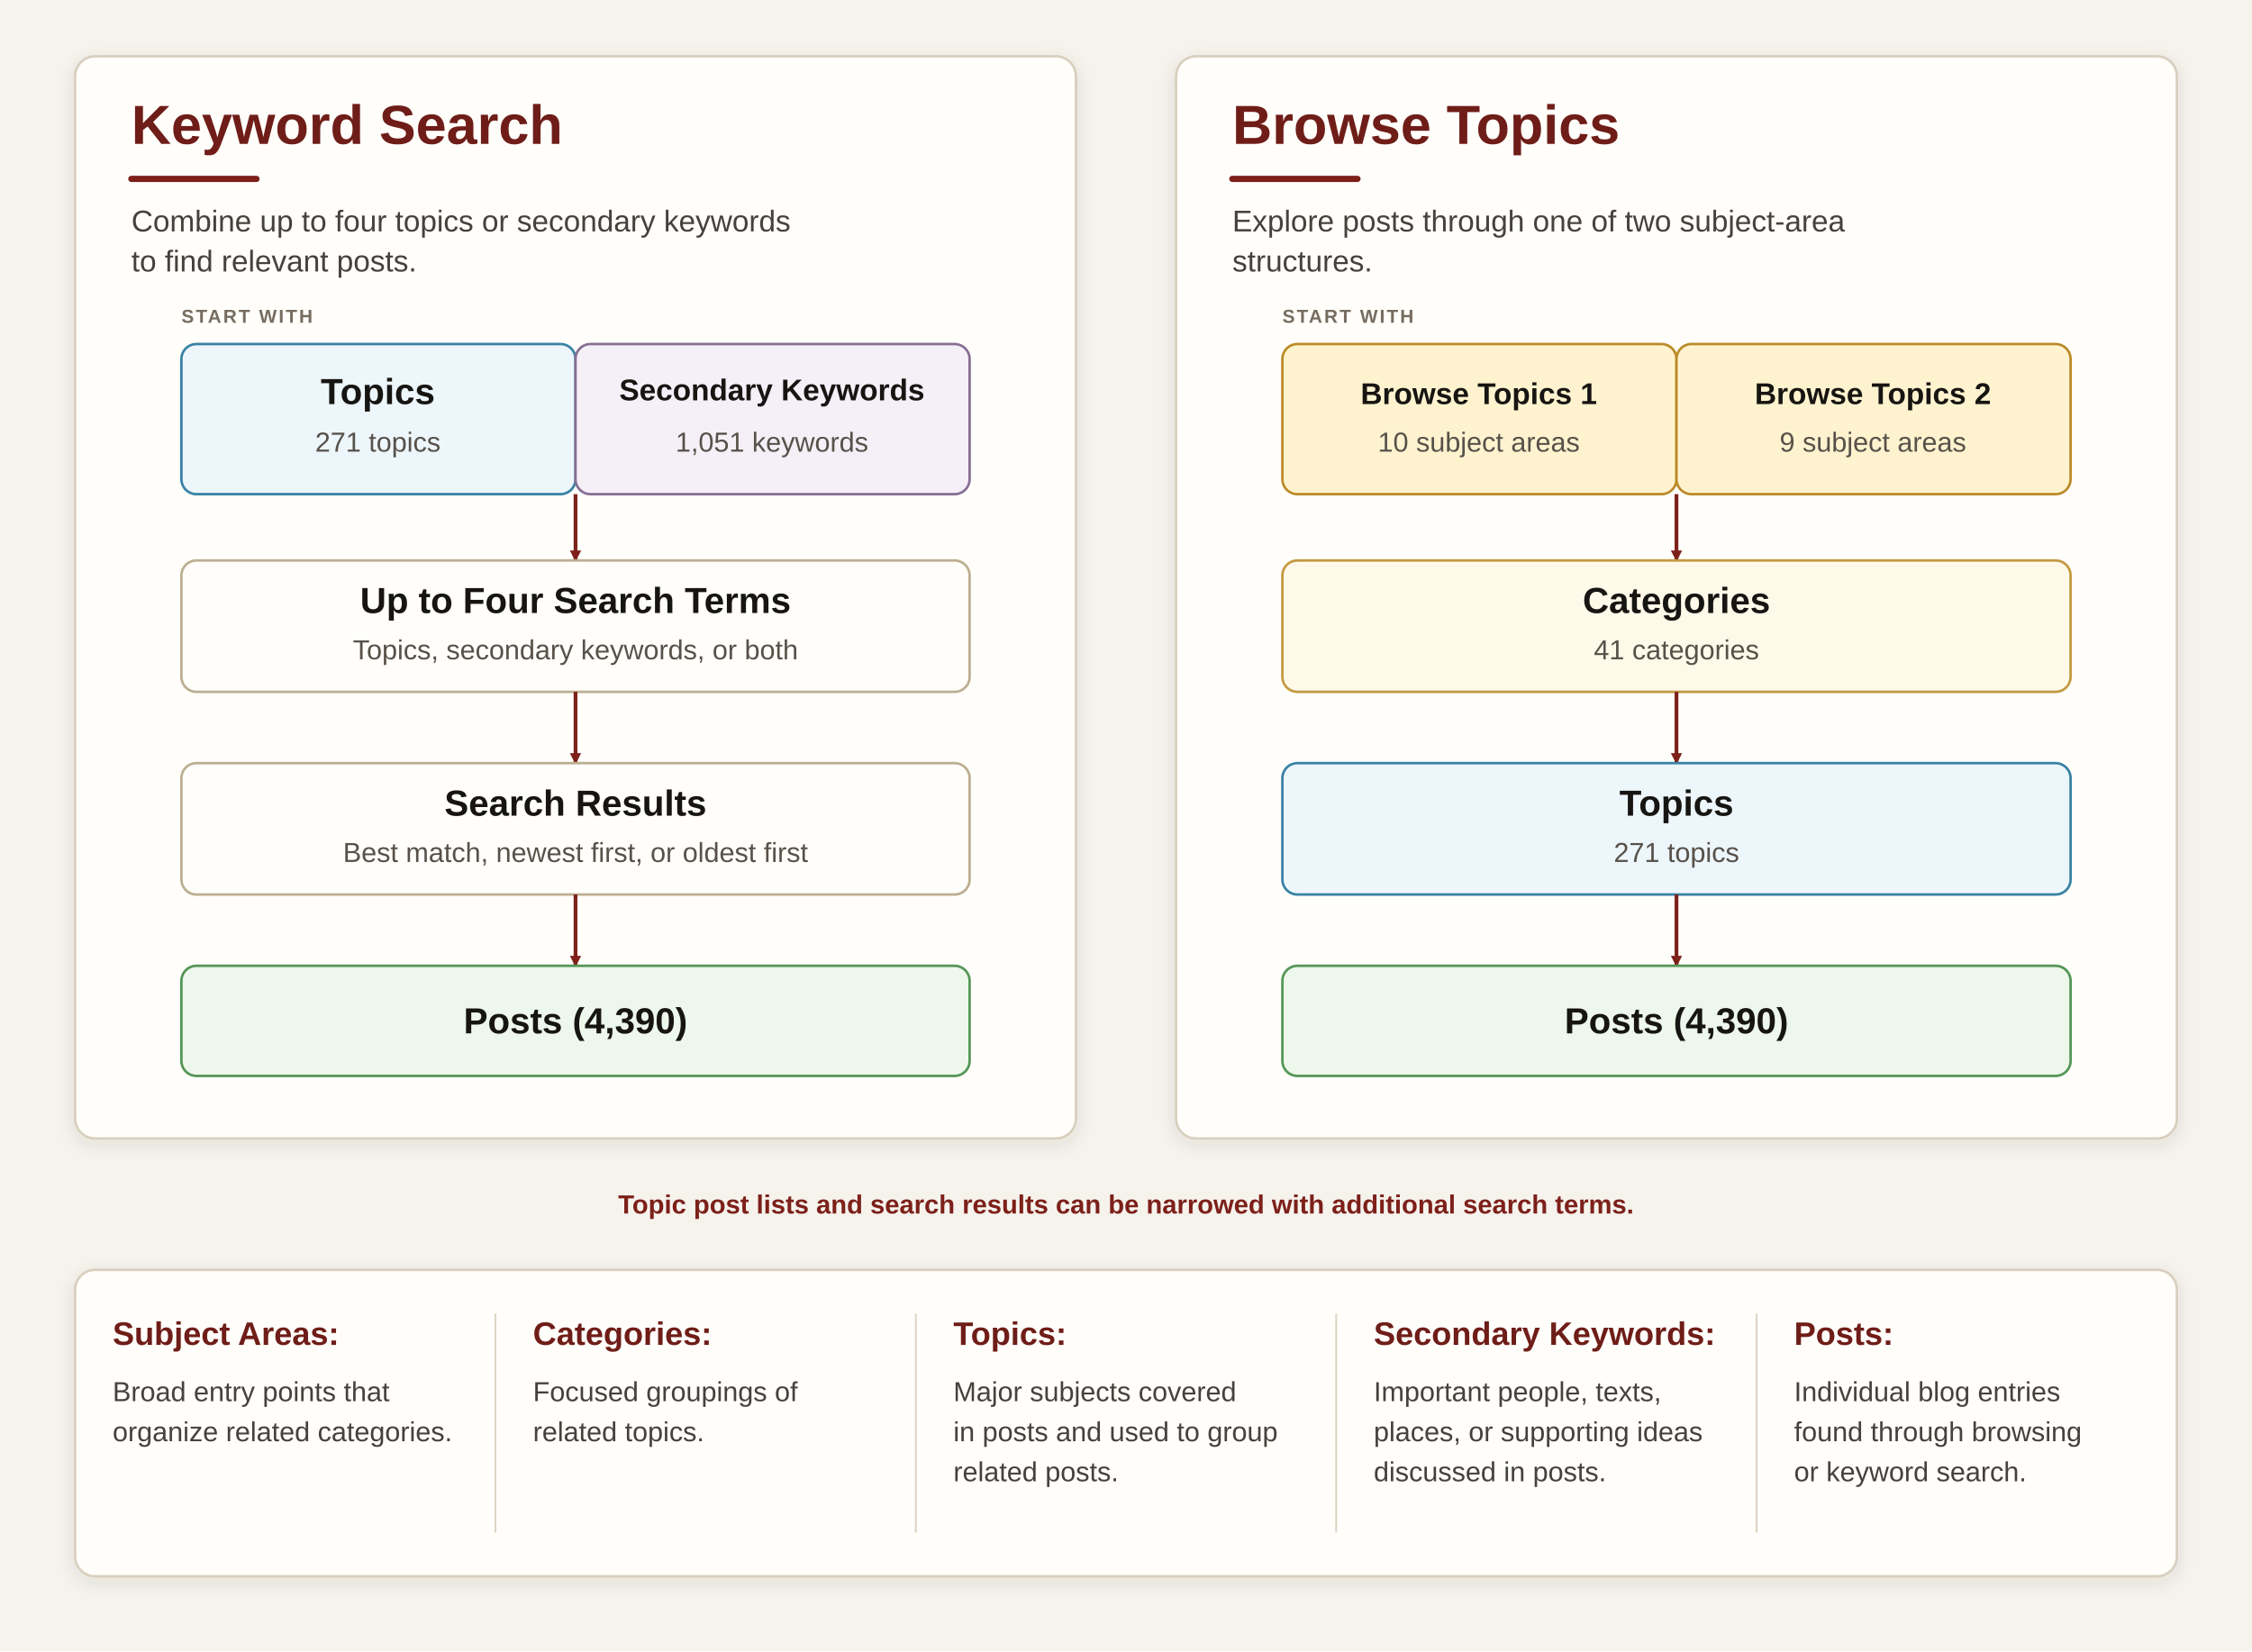
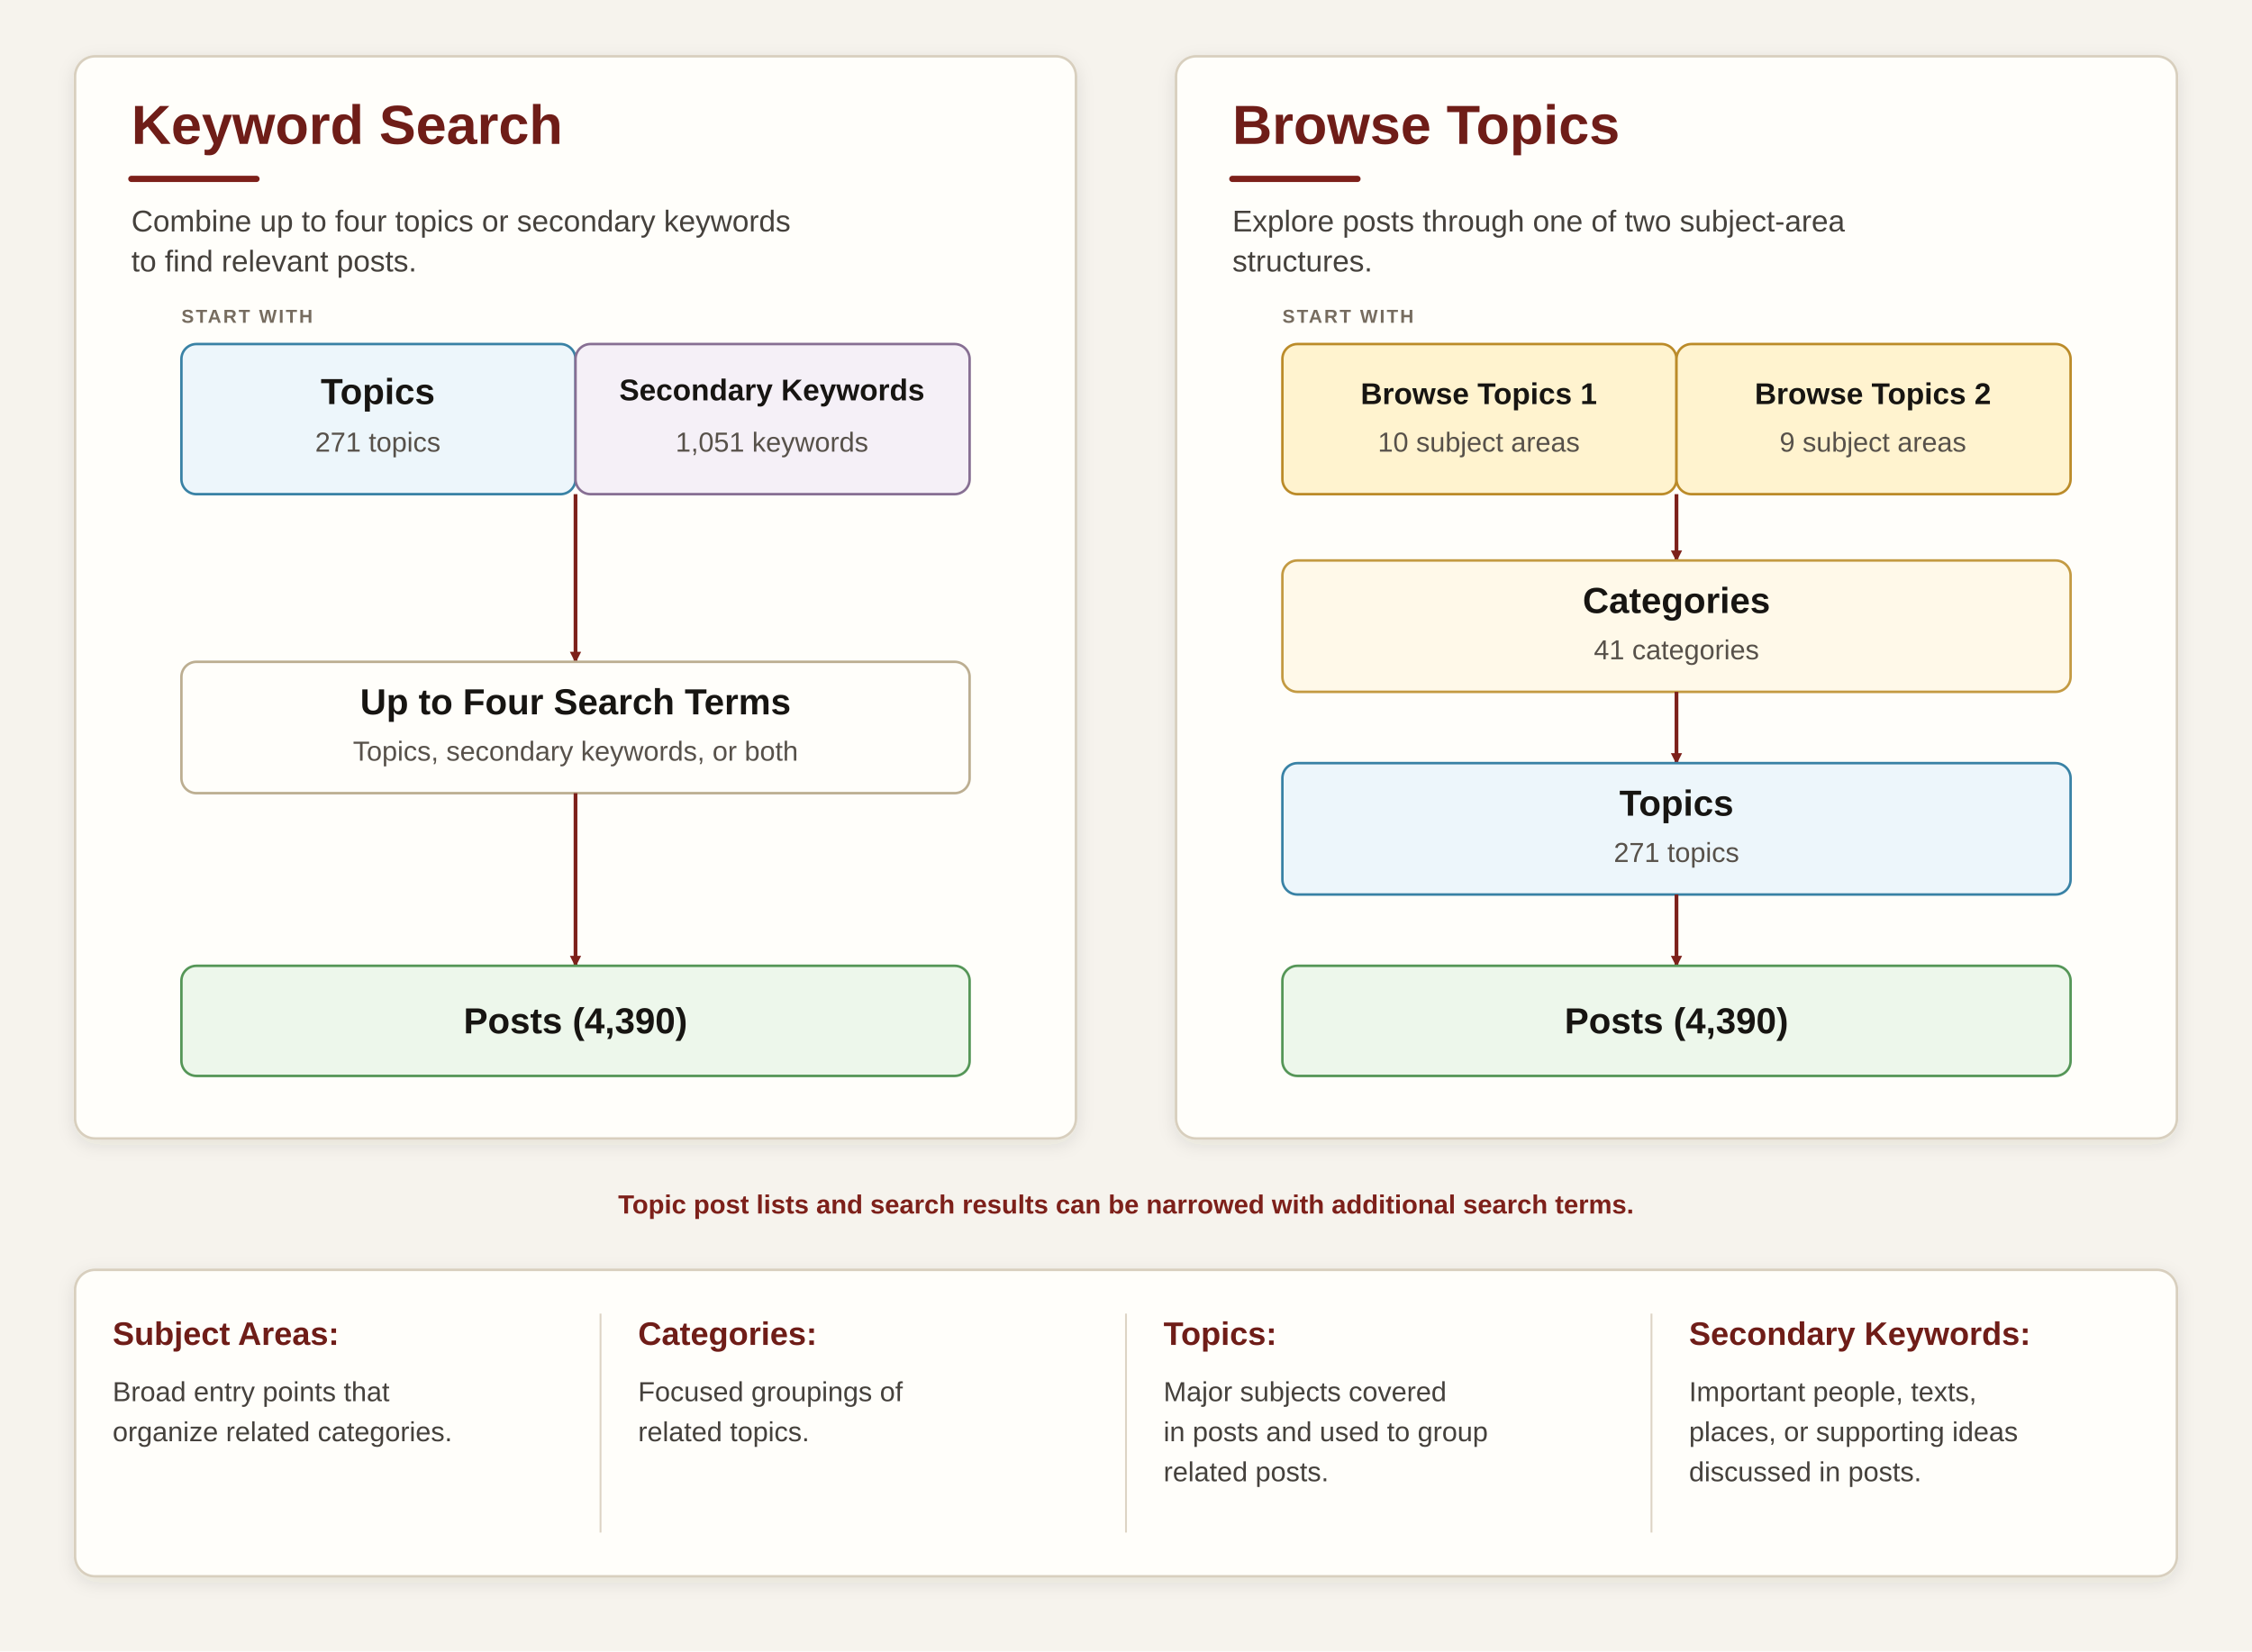
<svg xmlns="http://www.w3.org/2000/svg" width="1800" height="1320" viewBox="0 0 1800 1320" role="img" aria-labelledby="title description">
  <defs>
    <filter id="shadow" x="-10%" y="-10%" width="120%" height="130%">
      <feDropShadow dx="0" dy="4" stdDeviation="7" flood-color="#392d20" flood-opacity="0.10" />
    </filter>
    <marker id="arrow" markerWidth="9" markerHeight="9" refX="8" refY="4.5" orient="auto" markerUnits="userSpaceOnUse">
      <path d="M0,0 L9,4.5 L0,9 z" fill="#7d201a" />
    </marker>
    <style>
      .page { fill: #f6f3ed; }
      .panel { fill: #fffefa; stroke: #d8cfbe; stroke-width: 2; filter: url(#shadow); }
      .box { stroke-width: 2; }
      .process { fill: #fffefa; stroke: #bcae91; }
      .topic { fill: #edf6fb; stroke: #3982a5; }
      .keyword { fill: #f5f0f7; stroke: #876f93; }
      .subject { fill: #fff3cf; stroke: #bb8b29; }
      .category { fill: #fff9e9; stroke: #c39a42; }
      .post { fill: #edf7eb; stroke: #559657; }
      .heading { font: 700 44px Arial, Helvetica, sans-serif; fill: #6f1d18; }
      .subheading { font: 400 24px Arial, Helvetica, sans-serif; fill: #45413c; }
      .stage { font: 700 15px Arial, Helvetica, sans-serif; letter-spacing: 1.5px; fill: #766c5f; }
      .label { font: 700 29px Arial, Helvetica, sans-serif; fill: #171512; }
      .label-small { font: 700 24px Arial, Helvetica, sans-serif; fill: #171512; }
      .count { font: 400 22px Arial, Helvetica, sans-serif; fill: #57514a; }
      .note { font: 600 21px Arial, Helvetica, sans-serif; fill: #7d201a; }
      .definition-title { font: 700 26px Arial, Helvetica, sans-serif; fill: #6f1d18; }
      .definition { font: 400 22px Arial, Helvetica, sans-serif; fill: #45413c; }
      .arrow { fill: none; stroke: #7d201a; stroke-width: 3; marker-end: url(#arrow); }
      .accent { stroke: #7d201a; stroke-width: 5; stroke-linecap: round; }
      .divider { stroke: #ddd4c4; stroke-width: 1.5; }
    </style>
  </defs>
  <rect class="page" width="100%" height="100%" />
  <rect class="panel" x="60" y="45" width="800" height="865" rx="16" />
  <rect class="panel" x="940" y="45" width="800" height="865" rx="16" />
  <text class="heading" x="105" y="115">Keyword Search</text>
  <line class="accent" x1="105" y1="143" x2="205" y2="143" />
  <text class="subheading" x="105" y="185">Combine up to four topics or secondary keywords</text>
  <text class="subheading" x="105" y="217">to find relevant posts.</text>
  <text class="heading" x="985" y="115">Browse Topics</text>
  <line class="accent" x1="985" y1="143" x2="1085" y2="143" />
  <text class="subheading" x="985" y="185">Explore posts through one of two subject-area</text>
  <text class="subheading" x="985" y="217">structures.</text>
  <text class="stage" x="145" y="258">START WITH</text>
  <text class="stage" x="1025" y="258">START WITH</text>
  <rect class="box topic" x="145" y="275" width="315" height="120" rx="12" />
  <rect class="box keyword" x="460" y="275" width="315" height="120" rx="12" />
  <text class="label" x="302" y="323" text-anchor="middle">Topics</text>
  <text class="count" x="302" y="361" text-anchor="middle">271 topics</text>
  <text class="label-small" x="617" y="320" text-anchor="middle">Secondary Keywords</text>
  <text class="count" x="617" y="361" text-anchor="middle">1,051 keywords</text>
  <rect class="box subject" x="1025" y="275" width="315" height="120" rx="12" />
  <rect class="box subject" x="1340" y="275" width="315" height="120" rx="12" />
  <text class="label-small" x="1182" y="323" text-anchor="middle">Browse Topics 1</text>
  <text class="count" x="1182" y="361" text-anchor="middle">10 subject areas</text>
  <text class="label-small" x="1497" y="323" text-anchor="middle">Browse Topics 2</text>
  <text class="count" x="1497" y="361" text-anchor="middle">9 subject areas</text>
-   <path class="arrow" d="M460 395 L460 448" />
+   <path class="arrow" d="M460 395 L460 529" />
  <path class="arrow" d="M1340 395 L1340 448" />
-   <rect class="box process" x="145" y="448" width="630" height="105" rx="12" />
-   <text class="label" x="460" y="490" text-anchor="middle">Up to Four Search Terms</text>
-   <text class="count" x="460" y="527" text-anchor="middle">Topics, secondary keywords, or both</text>
+   <rect class="box process" x="145" y="529" width="630" height="105" rx="12" />
+   <text class="label" x="460" y="571" text-anchor="middle">Up to Four Search Terms</text>
+   <text class="count" x="460" y="608" text-anchor="middle">Topics, secondary keywords, or both</text>
  <rect class="box category" x="1025" y="448" width="630" height="105" rx="12" />
  <text class="label" x="1340" y="490" text-anchor="middle">Categories</text>
  <text class="count" x="1340" y="527" text-anchor="middle">41 categories</text>
-   <path class="arrow" d="M460 553 L460 610" />
  <path class="arrow" d="M1340 553 L1340 610" />
-   <rect class="box process" x="145" y="610" width="630" height="105" rx="12" />
-   <text class="label" x="460" y="652" text-anchor="middle">Search Results</text>
-   <text class="count" x="460" y="689" text-anchor="middle">Best match, newest first, or oldest first</text>
  <rect class="box topic" x="1025" y="610" width="630" height="105" rx="12" />
  <text class="label" x="1340" y="652" text-anchor="middle">Topics</text>
  <text class="count" x="1340" y="689" text-anchor="middle">271 topics</text>
-   <path class="arrow" d="M460 715 L460 772" />
+   <path class="arrow" d="M460 634 L460 772" />
  <path class="arrow" d="M1340 715 L1340 772" />
  <rect class="box post" x="145" y="772" width="630" height="88" rx="12" />
  <rect class="box post" x="1025" y="772" width="630" height="88" rx="12" />
  <text class="label" x="460" y="826" text-anchor="middle">Posts (4,390)</text>
  <text class="label" x="1340" y="826" text-anchor="middle">Posts (4,390)</text>
  <text class="note" x="900" y="970" text-anchor="middle">Topic post lists and search results can be narrowed with additional search terms.</text>
  <rect class="panel" x="60" y="1015" width="1680" height="245" rx="16" />
-   <line class="divider" x1="396" y1="1050" x2="396" y2="1225" />
-   <line class="divider" x1="732" y1="1050" x2="732" y2="1225" />
-   <line class="divider" x1="1068" y1="1050" x2="1068" y2="1225" />
-   <line class="divider" x1="1404" y1="1050" x2="1404" y2="1225" />
+   <line class="divider" x1="480" y1="1050" x2="480" y2="1225" />
+   <line class="divider" x1="900" y1="1050" x2="900" y2="1225" />
+   <line class="divider" x1="1320" y1="1050" x2="1320" y2="1225" />
  <text class="definition-title" x="90" y="1075">Subject Areas:</text>
  <text class="definition" x="90" y="1120">Broad entry points that</text>
  <text class="definition" x="90" y="1152">organize related categories.</text>
-   <text class="definition-title" x="426" y="1075">Categories:</text>
-   <text class="definition" x="426" y="1120">Focused groupings of</text>
-   <text class="definition" x="426" y="1152">related topics.</text>
-   <text class="definition-title" x="762" y="1075">Topics:</text>
-   <text class="definition" x="762" y="1120">Major subjects covered</text>
-   <text class="definition" x="762" y="1152">in posts and used to group</text>
-   <text class="definition" x="762" y="1184">related posts.</text>
-   <text class="definition-title" x="1098" y="1075">Secondary Keywords:</text>
-   <text class="definition" x="1098" y="1120">Important people, texts,</text>
-   <text class="definition" x="1098" y="1152">places, or supporting ideas</text>
-   <text class="definition" x="1098" y="1184">discussed in posts.</text>
-   <text class="definition-title" x="1434" y="1075">Posts:</text>
-   <text class="definition" x="1434" y="1120">Individual blog entries</text>
-   <text class="definition" x="1434" y="1152">found through browsing</text>
-   <text class="definition" x="1434" y="1184">or keyword search.</text>
+   <text class="definition-title" x="510" y="1075">Categories:</text>
+   <text class="definition" x="510" y="1120">Focused groupings of</text>
+   <text class="definition" x="510" y="1152">related topics.</text>
+   <text class="definition-title" x="930" y="1075">Topics:</text>
+   <text class="definition" x="930" y="1120">Major subjects covered</text>
+   <text class="definition" x="930" y="1152">in posts and used to group</text>
+   <text class="definition" x="930" y="1184">related posts.</text>
+   <text class="definition-title" x="1350" y="1075">Secondary Keywords:</text>
+   <text class="definition" x="1350" y="1120">Important people, texts,</text>
+   <text class="definition" x="1350" y="1152">places, or supporting ideas</text>
+   <text class="definition" x="1350" y="1184">discussed in posts.</text>
</svg>
